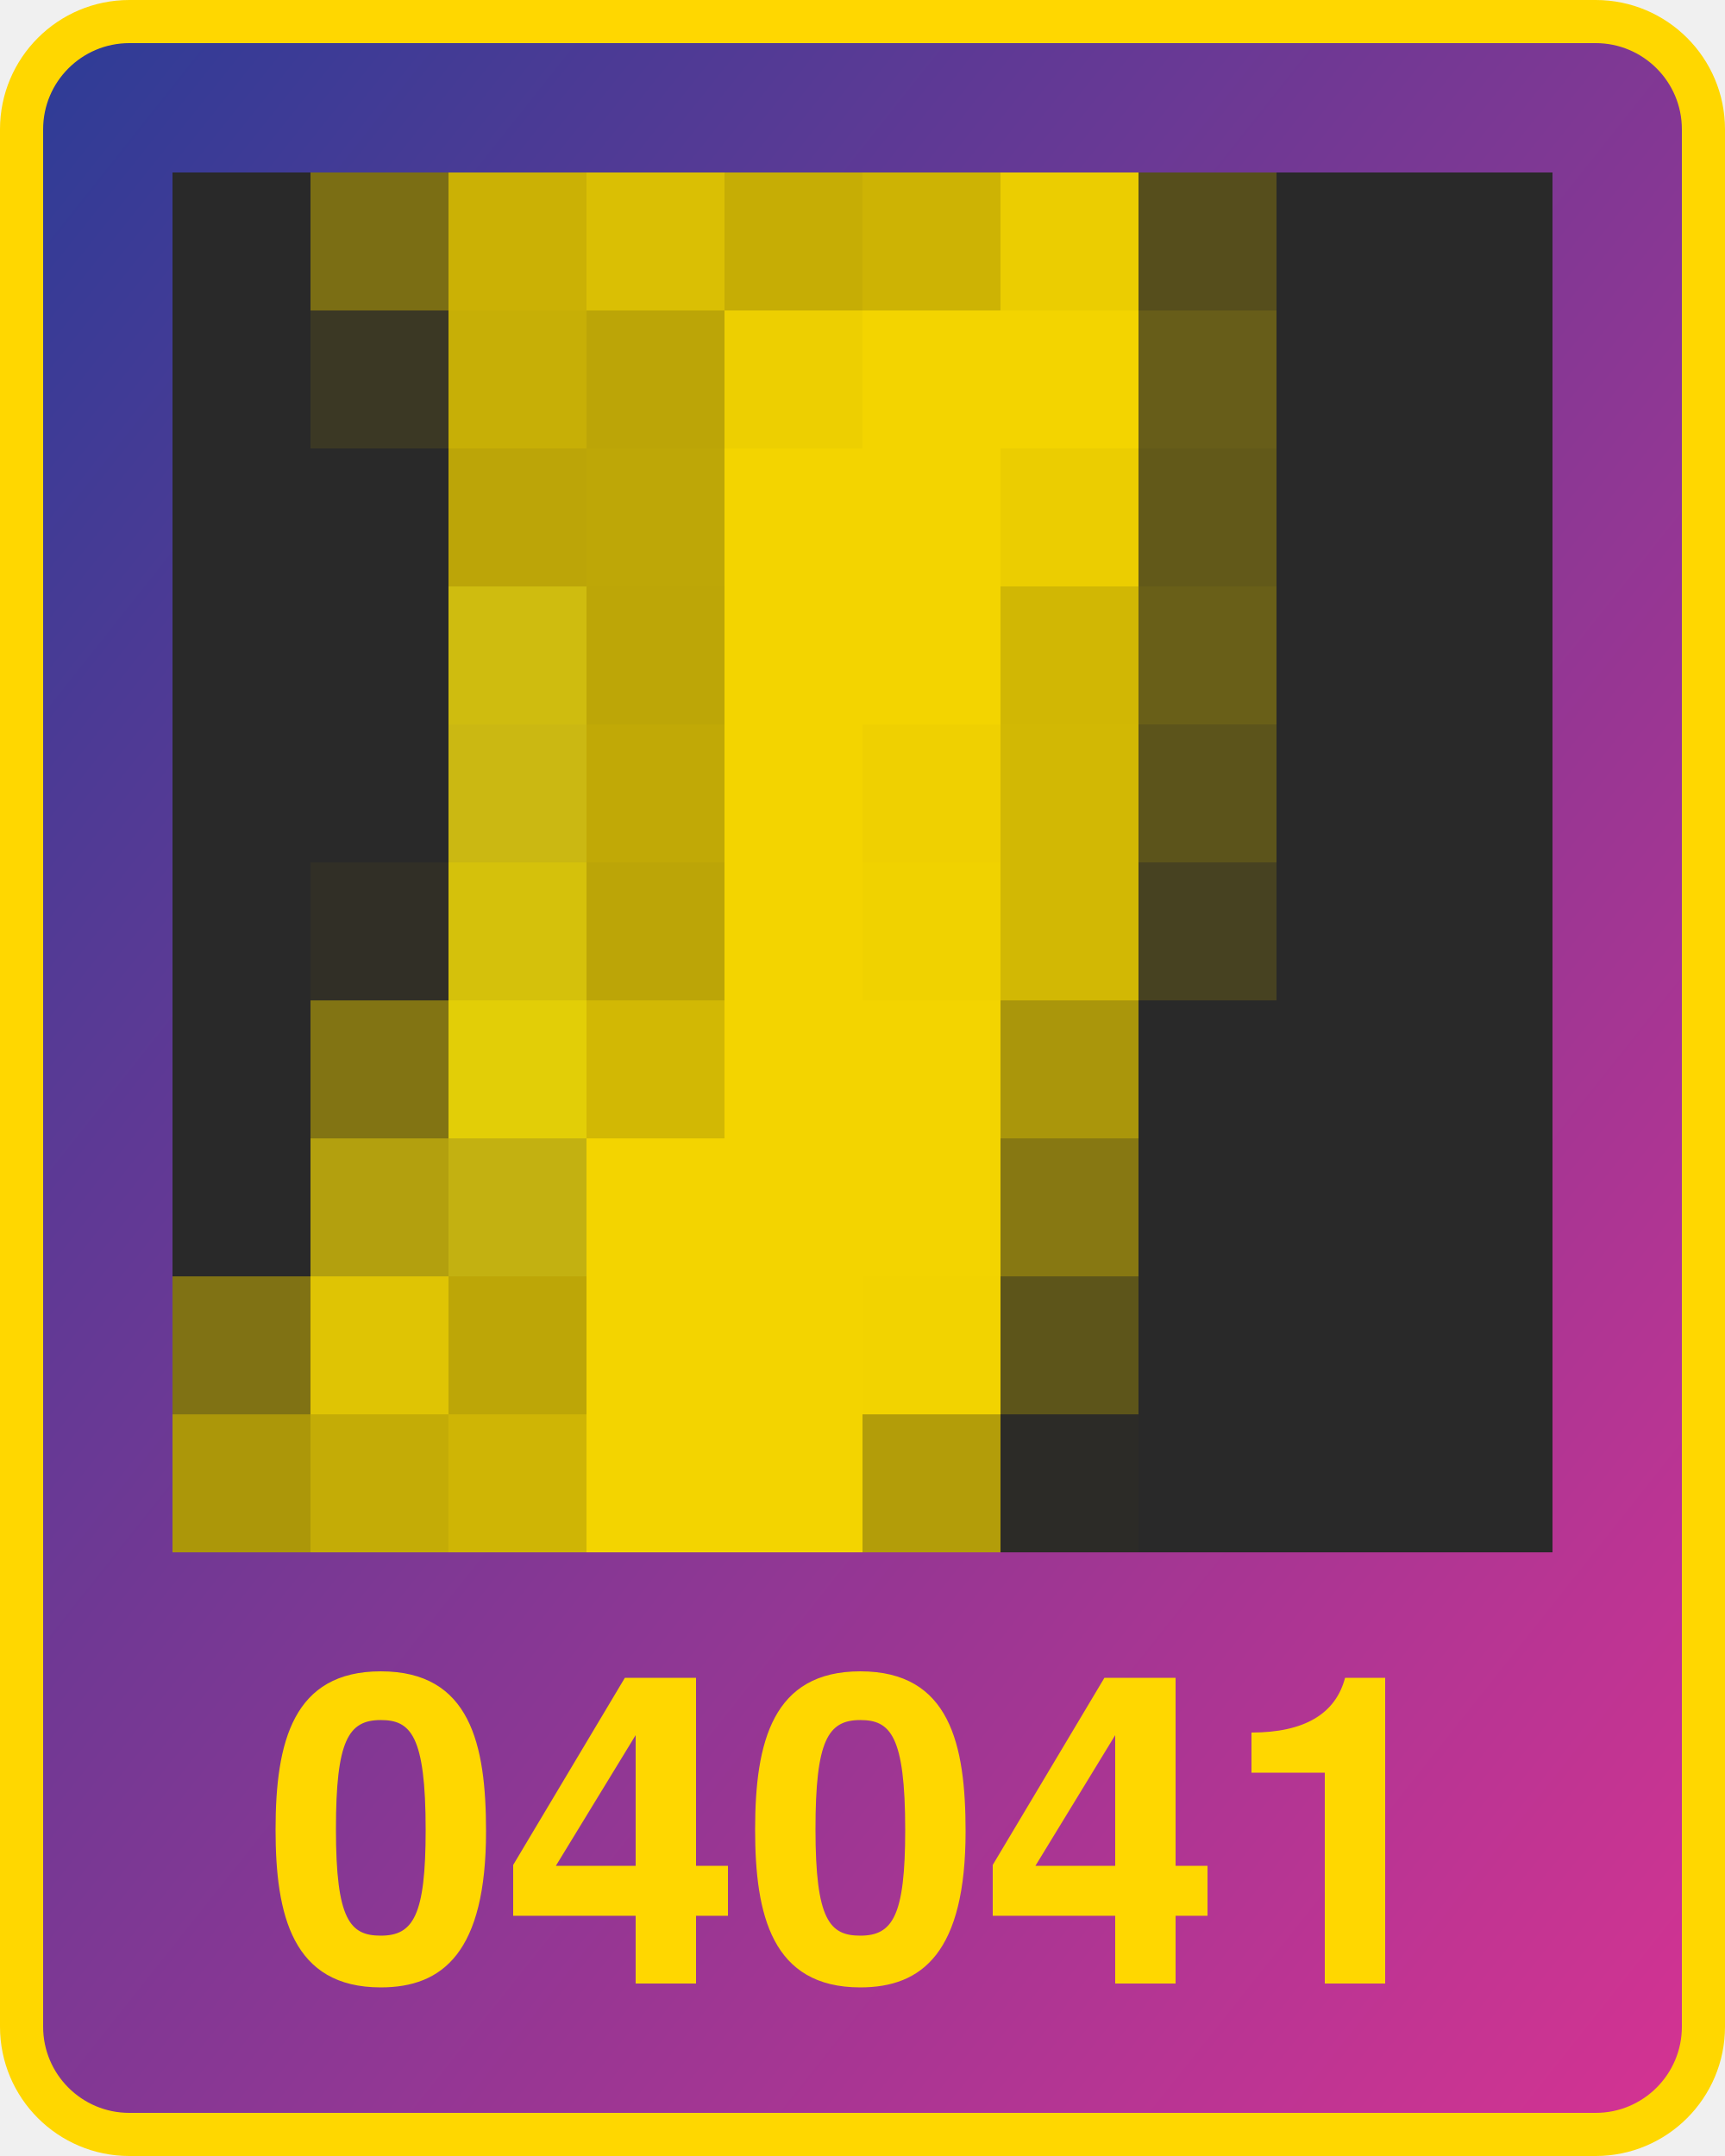
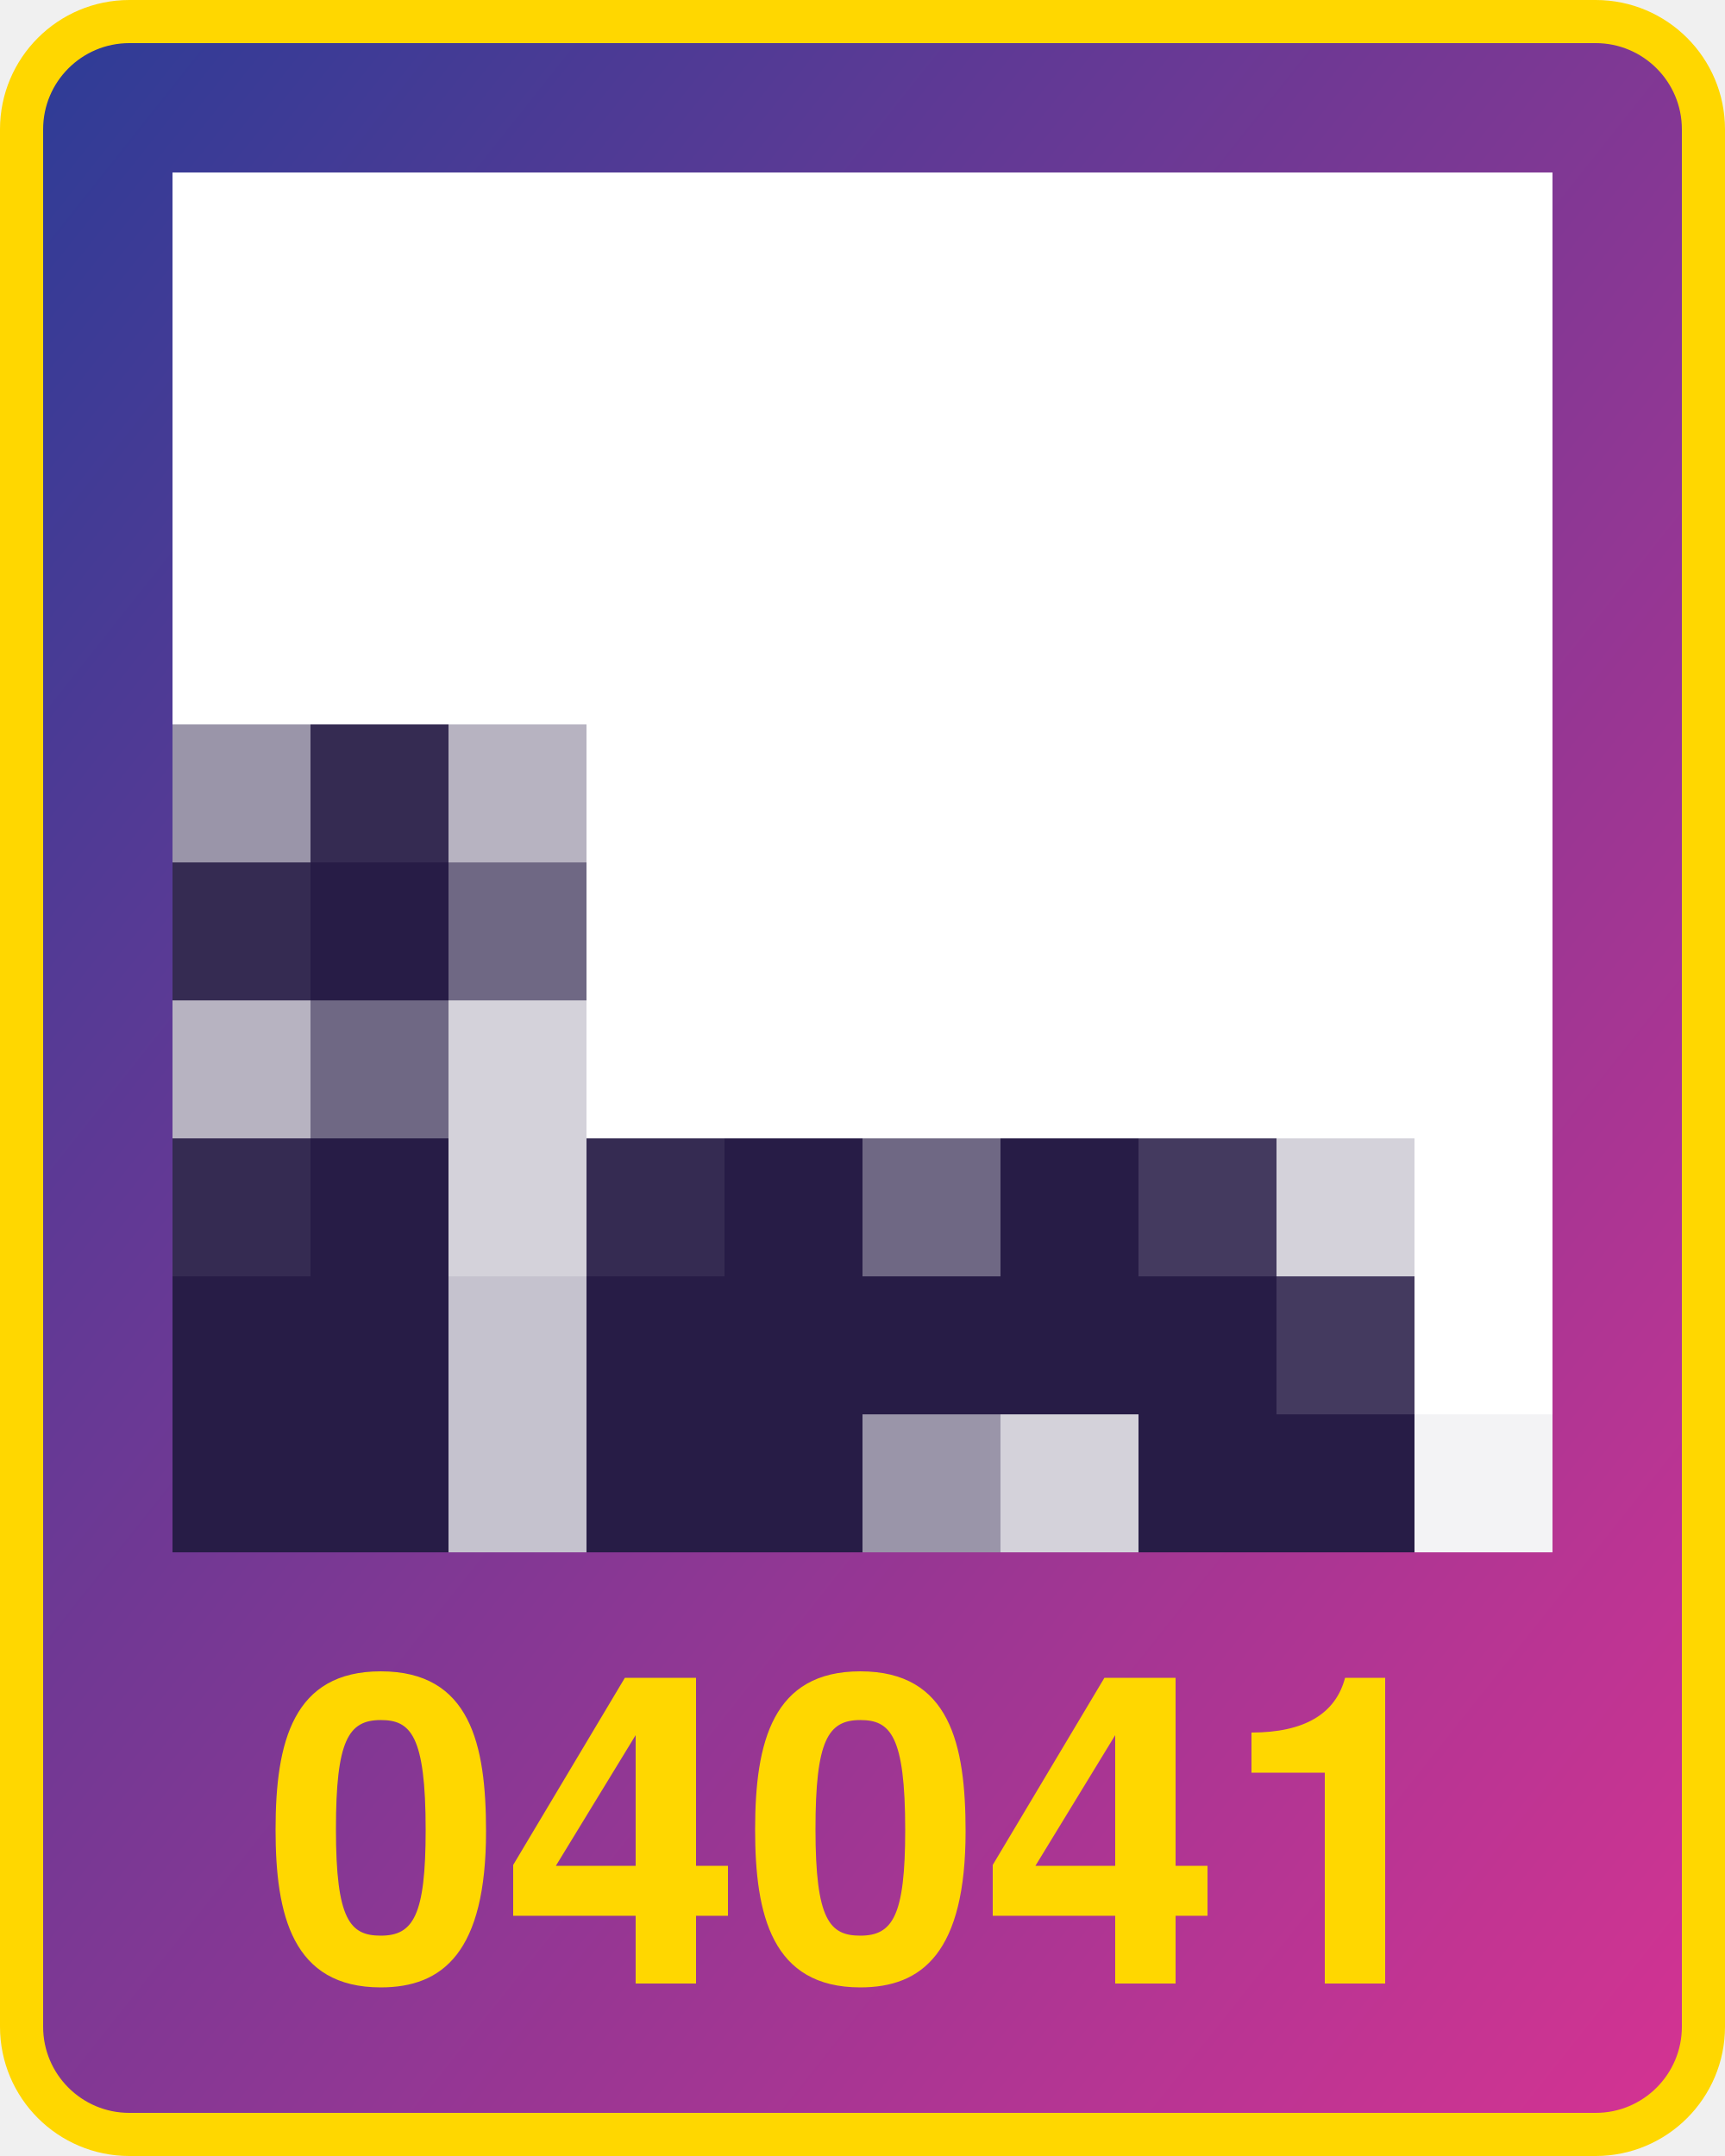
<svg xmlns="http://www.w3.org/2000/svg" width="800" height="1000">
  <defs>
    <linearGradient id="g" x1="0" x2="1" y1="0" y2="1">
      <stop offset="0%" stop-color="#2d3c96" />
      <stop offset="100%" stop-color="#d53392" />
    </linearGradient>
  </defs>
  <rect x="10" y="10" width="780" height="980" fill="url(#g)" rx="50" ry="50" stroke="gold" stroke-width="20" />
  <text x="400" y="920" width="780" text-anchor="middle" style="font:bold 200px 'Helvetica Neue';fill:gold">04041</text>
  <g transform="translate(80 80) scale(64)">
-     <rect x="0" y="0" width="1" height="1" fill="#292929" />
-     <rect x="0" y="1" width="1" height="1" fill="#292929" />
-     <rect x="0" y="2" width="1" height="1" fill="#292929" />
-     <rect x="0" y="3" width="1" height="1" fill="#292929" />
-     <rect x="0" y="4" width="1" height="1" fill="#292929" />
-     <rect x="0" y="5" width="1" height="1" fill="#292929" />
-     <rect x="0" y="6" width="1" height="1" fill="#292929" />
-     <rect x="0" y="7" width="1" height="1" fill="#292929" />
-     <rect x="0" y="8" width="1" height="1" fill="#807214" />
-     <rect x="0" y="9" width="1" height="1" fill="#ac9709" />
-     <rect x="1" y="0" width="1" height="1" fill="#7b6e14" />
-     <rect x="1" y="1" width="1" height="1" fill="#3b3824" />
-     <rect x="1" y="2" width="1" height="1" fill="#292929" />
-     <rect x="1" y="3" width="1" height="1" fill="#292929" />
-     <rect x="1" y="4" width="1" height="1" fill="#292929" />
-     <rect x="1" y="5" width="1" height="1" fill="#312f26" />
-     <rect x="1" y="6" width="1" height="1" fill="#827413" />
-     <rect x="1" y="7" width="1" height="1" fill="#b3a00e" />
-     <rect x="1" y="8" width="1" height="1" fill="#dfc404" />
-     <rect x="1" y="9" width="1" height="1" fill="#c4ac06" />
-     <rect x="2" y="0" width="1" height="1" fill="#cbb105" />
-     <rect x="2" y="1" width="1" height="1" fill="#c7af06" />
-     <rect x="2" y="2" width="1" height="1" fill="#bca508" />
-     <rect x="2" y="3" width="1" height="1" fill="#cfbc0f" />
-     <rect x="2" y="4" width="1" height="1" fill="#cbb812" />
-     <rect x="2" y="5" width="1" height="1" fill="#d5c10b" />
-     <rect x="2" y="6" width="1" height="1" fill="#e2ce07" />
-     <rect x="2" y="7" width="1" height="1" fill="#c3b111" />
-     <rect x="2" y="8" width="1" height="1" fill="#bda607" />
-     <rect x="2" y="9" width="1" height="1" fill="#cfb505" />
-     <rect x="3" y="0" width="1" height="1" fill="#dabf04" />
-     <rect x="3" y="1" width="1" height="1" fill="#bca507" />
-     <rect x="3" y="2" width="1" height="1" fill="#bea707" />
-     <rect x="3" y="3" width="1" height="1" fill="#bda607" />
-     <rect x="3" y="4" width="1" height="1" fill="#c1a906" />
-     <rect x="3" y="5" width="1" height="1" fill="#bca507" />
-     <rect x="3" y="6" width="1" height="1" fill="#d2b804" />
-     <rect x="3" y="7" width="1" height="1" fill="#f3d400" />
-     <rect x="3" y="8" width="1" height="1" fill="#f3d400" />
-     <rect x="3" y="9" width="1" height="1" fill="#f3d400" />
-     <rect x="4" y="0" width="1" height="1" fill="#c6ad05" />
-     <rect x="4" y="1" width="1" height="1" fill="#edcf01" />
-     <rect x="4" y="2" width="1" height="1" fill="#f3d400" />
-     <rect x="4" y="3" width="1" height="1" fill="#f3d400" />
-     <rect x="4" y="4" width="1" height="1" fill="#f3d400" />
-     <rect x="4" y="5" width="1" height="1" fill="#f3d400" />
-     <rect x="4" y="6" width="1" height="1" fill="#f3d400" />
-     <rect x="4" y="7" width="1" height="1" fill="#f3d400" />
-     <rect x="4" y="8" width="1" height="1" fill="#f3d400" />
-     <rect x="4" y="9" width="1" height="1" fill="#f3d400" />
-     <rect x="5" y="0" width="1" height="1" fill="#cdb304" />
-     <rect x="5" y="1" width="1" height="1" fill="#f3d400" />
-     <rect x="5" y="2" width="1" height="1" fill="#f3d400" />
-     <rect x="5" y="3" width="1" height="1" fill="#f3d400" />
-     <rect x="5" y="4" width="1" height="1" fill="#efd001" />
-     <rect x="5" y="5" width="1" height="1" fill="#f0d200" />
-     <rect x="5" y="6" width="1" height="1" fill="#f3d400" />
-     <rect x="5" y="7" width="1" height="1" fill="#f3d400" />
-     <rect x="5" y="8" width="1" height="1" fill="#f2d300" />
-     <rect x="5" y="9" width="1" height="1" fill="#b39d09" />
-     <rect x="6" y="0" width="1" height="1" fill="#ebcd01" />
-     <rect x="6" y="1" width="1" height="1" fill="#f3d400" />
-     <rect x="6" y="2" width="1" height="1" fill="#ebcd01" />
-     <rect x="6" y="3" width="1" height="1" fill="#d1b704" />
-     <rect x="6" y="4" width="1" height="1" fill="#d2b804" />
-     <rect x="6" y="5" width="1" height="1" fill="#d2b804" />
-     <rect x="6" y="6" width="1" height="1" fill="#aa960b" />
-     <rect x="6" y="7" width="1" height="1" fill="#877812" />
-     <rect x="6" y="8" width="1" height="1" fill="#5d551a" />
-     <rect x="6" y="9" width="1" height="1" fill="#2c2b27" />
-     <rect x="7" y="0" width="1" height="1" fill="#564e1c" />
-     <rect x="7" y="1" width="1" height="1" fill="#675d19" />
-     <rect x="7" y="2" width="1" height="1" fill="#625919" />
-     <rect x="7" y="3" width="1" height="1" fill="#695f18" />
-     <rect x="7" y="4" width="1" height="1" fill="#5c541b" />
-     <rect x="7" y="5" width="1" height="1" fill="#474221" />
-     <rect x="7" y="6" width="1" height="1" fill="#292929" />
-     <rect x="7" y="7" width="1" height="1" fill="#292929" />
-     <rect x="7" y="8" width="1" height="1" fill="#292929" />
-     <rect x="7" y="9" width="1" height="1" fill="#292929" />
-     <rect x="8" y="0" width="1" height="1" fill="#292929" />
-     <rect x="8" y="1" width="1" height="1" fill="#292929" />
-     <rect x="8" y="2" width="1" height="1" fill="#292929" />
-     <rect x="8" y="3" width="1" height="1" fill="#292929" />
-     <rect x="8" y="4" width="1" height="1" fill="#292929" />
-     <rect x="8" y="5" width="1" height="1" fill="#292929" />
-     <rect x="8" y="6" width="1" height="1" fill="#292929" />
-     <rect x="8" y="7" width="1" height="1" fill="#292929" />
-     <rect x="8" y="8" width="1" height="1" fill="#292929" />
-     <rect x="8" y="9" width="1" height="1" fill="#292929" />
-     <rect x="9" y="0" width="1" height="1" fill="#292929" />
-     <rect x="9" y="1" width="1" height="1" fill="#292929" />
-     <rect x="9" y="2" width="1" height="1" fill="#292929" />
-     <rect x="9" y="3" width="1" height="1" fill="#292929" />
-     <rect x="9" y="4" width="1" height="1" fill="#292929" />
-     <rect x="9" y="5" width="1" height="1" fill="#292929" />
-     <rect x="9" y="6" width="1" height="1" fill="#292929" />
-     <rect x="9" y="7" width="1" height="1" fill="#292929" />
-     <rect x="9" y="8" width="1" height="1" fill="#292929" />
-     <rect x="9" y="9" width="1" height="1" fill="#292929" />
+     <rect x="0" y="0" width="1" height="1" fill="#ffffff" />
+     <rect x="0" y="1" width="1" height="1" fill="#ffffff" />
+     <rect x="0" y="2" width="1" height="1" fill="#ffffff" />
+     <rect x="0" y="3" width="1" height="1" fill="#ffffff" />
+     <rect x="0" y="4" width="1" height="1" fill="#9a95a9" />
+     <rect x="0" y="5" width="1" height="1" fill="#352b52" />
+     <rect x="0" y="6" width="1" height="1" fill="#b7b3c1" />
+     <rect x="0" y="7" width="1" height="1" fill="#352b52" />
+     <rect x="0" y="8" width="1" height="1" fill="#271c46" />
+     <rect x="0" y="9" width="1" height="1" fill="#271c46" />
+     <rect x="1" y="0" width="1" height="1" fill="#ffffff" />
+     <rect x="1" y="1" width="1" height="1" fill="#ffffff" />
+     <rect x="1" y="2" width="1" height="1" fill="#ffffff" />
+     <rect x="1" y="3" width="1" height="1" fill="#ffffff" />
+     <rect x="1" y="4" width="1" height="1" fill="#352b52" />
+     <rect x="1" y="5" width="1" height="1" fill="#271c46" />
+     <rect x="1" y="6" width="1" height="1" fill="#6f6884" />
+     <rect x="1" y="7" width="1" height="1" fill="#271c46" />
+     <rect x="1" y="8" width="1" height="1" fill="#271c46" />
+     <rect x="1" y="9" width="1" height="1" fill="#271c46" />
+     <rect x="2" y="0" width="1" height="1" fill="#ffffff" />
+     <rect x="2" y="1" width="1" height="1" fill="#ffffff" />
+     <rect x="2" y="2" width="1" height="1" fill="#ffffff" />
+     <rect x="2" y="3" width="1" height="1" fill="#ffffff" />
+     <rect x="2" y="4" width="1" height="1" fill="#b7b3c1" />
+     <rect x="2" y="5" width="1" height="1" fill="#6f6884" />
+     <rect x="2" y="6" width="1" height="1" fill="#d4d2da" />
+     <rect x="2" y="7" width="1" height="1" fill="#d4d2da" />
+     <rect x="2" y="8" width="1" height="1" fill="#c5c2ce" />
+     <rect x="2" y="9" width="1" height="1" fill="#c5c2ce" />
+     <rect x="3" y="0" width="1" height="1" fill="#ffffff" />
+     <rect x="3" y="1" width="1" height="1" fill="#ffffff" />
+     <rect x="3" y="2" width="1" height="1" fill="#ffffff" />
+     <rect x="3" y="3" width="1" height="1" fill="#ffffff" />
+     <rect x="3" y="4" width="1" height="1" fill="#ffffff" />
+     <rect x="3" y="5" width="1" height="1" fill="#ffffff" />
+     <rect x="3" y="6" width="1" height="1" fill="#ffffff" />
+     <rect x="3" y="7" width="1" height="1" fill="#352b52" />
+     <rect x="3" y="8" width="1" height="1" fill="#271c46" />
+     <rect x="3" y="9" width="1" height="1" fill="#271c46" />
+     <rect x="4" y="0" width="1" height="1" fill="#ffffff" />
+     <rect x="4" y="1" width="1" height="1" fill="#ffffff" />
+     <rect x="4" y="2" width="1" height="1" fill="#ffffff" />
+     <rect x="4" y="3" width="1" height="1" fill="#ffffff" />
+     <rect x="4" y="4" width="1" height="1" fill="#ffffff" />
+     <rect x="4" y="5" width="1" height="1" fill="#ffffff" />
+     <rect x="4" y="6" width="1" height="1" fill="#ffffff" />
+     <rect x="4" y="7" width="1" height="1" fill="#271c46" />
+     <rect x="4" y="8" width="1" height="1" fill="#271c46" />
+     <rect x="4" y="9" width="1" height="1" fill="#271c46" />
+     <rect x="5" y="0" width="1" height="1" fill="#ffffff" />
+     <rect x="5" y="1" width="1" height="1" fill="#ffffff" />
+     <rect x="5" y="2" width="1" height="1" fill="#ffffff" />
+     <rect x="5" y="3" width="1" height="1" fill="#ffffff" />
+     <rect x="5" y="4" width="1" height="1" fill="#ffffff" />
+     <rect x="5" y="5" width="1" height="1" fill="#ffffff" />
+     <rect x="5" y="6" width="1" height="1" fill="#ffffff" />
+     <rect x="5" y="7" width="1" height="1" fill="#6f6884" />
+     <rect x="5" y="8" width="1" height="1" fill="#271c46" />
+     <rect x="5" y="9" width="1" height="1" fill="#9a95a9" />
+     <rect x="6" y="0" width="1" height="1" fill="#ffffff" />
+     <rect x="6" y="1" width="1" height="1" fill="#ffffff" />
+     <rect x="6" y="2" width="1" height="1" fill="#ffffff" />
+     <rect x="6" y="3" width="1" height="1" fill="#ffffff" />
+     <rect x="6" y="4" width="1" height="1" fill="#ffffff" />
+     <rect x="6" y="5" width="1" height="1" fill="#ffffff" />
+     <rect x="6" y="6" width="1" height="1" fill="#ffffff" />
+     <rect x="6" y="7" width="1" height="1" fill="#271c46" />
+     <rect x="6" y="8" width="1" height="1" fill="#271c46" />
+     <rect x="6" y="9" width="1" height="1" fill="#d4d2da" />
+     <rect x="7" y="0" width="1" height="1" fill="#ffffff" />
+     <rect x="7" y="1" width="1" height="1" fill="#ffffff" />
+     <rect x="7" y="2" width="1" height="1" fill="#ffffff" />
+     <rect x="7" y="3" width="1" height="1" fill="#ffffff" />
+     <rect x="7" y="4" width="1" height="1" fill="#ffffff" />
+     <rect x="7" y="5" width="1" height="1" fill="#ffffff" />
+     <rect x="7" y="6" width="1" height="1" fill="#ffffff" />
+     <rect x="7" y="7" width="1" height="1" fill="#443a5f" />
+     <rect x="7" y="8" width="1" height="1" fill="#271c46" />
+     <rect x="7" y="9" width="1" height="1" fill="#271c46" />
+     <rect x="8" y="0" width="1" height="1" fill="#ffffff" />
+     <rect x="8" y="1" width="1" height="1" fill="#ffffff" />
+     <rect x="8" y="2" width="1" height="1" fill="#ffffff" />
+     <rect x="8" y="3" width="1" height="1" fill="#ffffff" />
+     <rect x="8" y="4" width="1" height="1" fill="#ffffff" />
+     <rect x="8" y="5" width="1" height="1" fill="#ffffff" />
+     <rect x="8" y="6" width="1" height="1" fill="#ffffff" />
+     <rect x="8" y="7" width="1" height="1" fill="#d4d2da" />
+     <rect x="8" y="8" width="1" height="1" fill="#443a5f" />
+     <rect x="8" y="9" width="1" height="1" fill="#271c46" />
+     <rect x="9" y="0" width="1" height="1" fill="#ffffff" />
+     <rect x="9" y="1" width="1" height="1" fill="#ffffff" />
+     <rect x="9" y="2" width="1" height="1" fill="#ffffff" />
+     <rect x="9" y="3" width="1" height="1" fill="#ffffff" />
+     <rect x="9" y="4" width="1" height="1" fill="#ffffff" />
+     <rect x="9" y="5" width="1" height="1" fill="#ffffff" />
+     <rect x="9" y="6" width="1" height="1" fill="#ffffff" />
+     <rect x="9" y="7" width="1" height="1" fill="#ffffff" />
+     <rect x="9" y="8" width="1" height="1" fill="#ffffff" />
+     <rect x="9" y="9" width="1" height="1" fill="#f3f3f5" />
  </g>
</svg>
